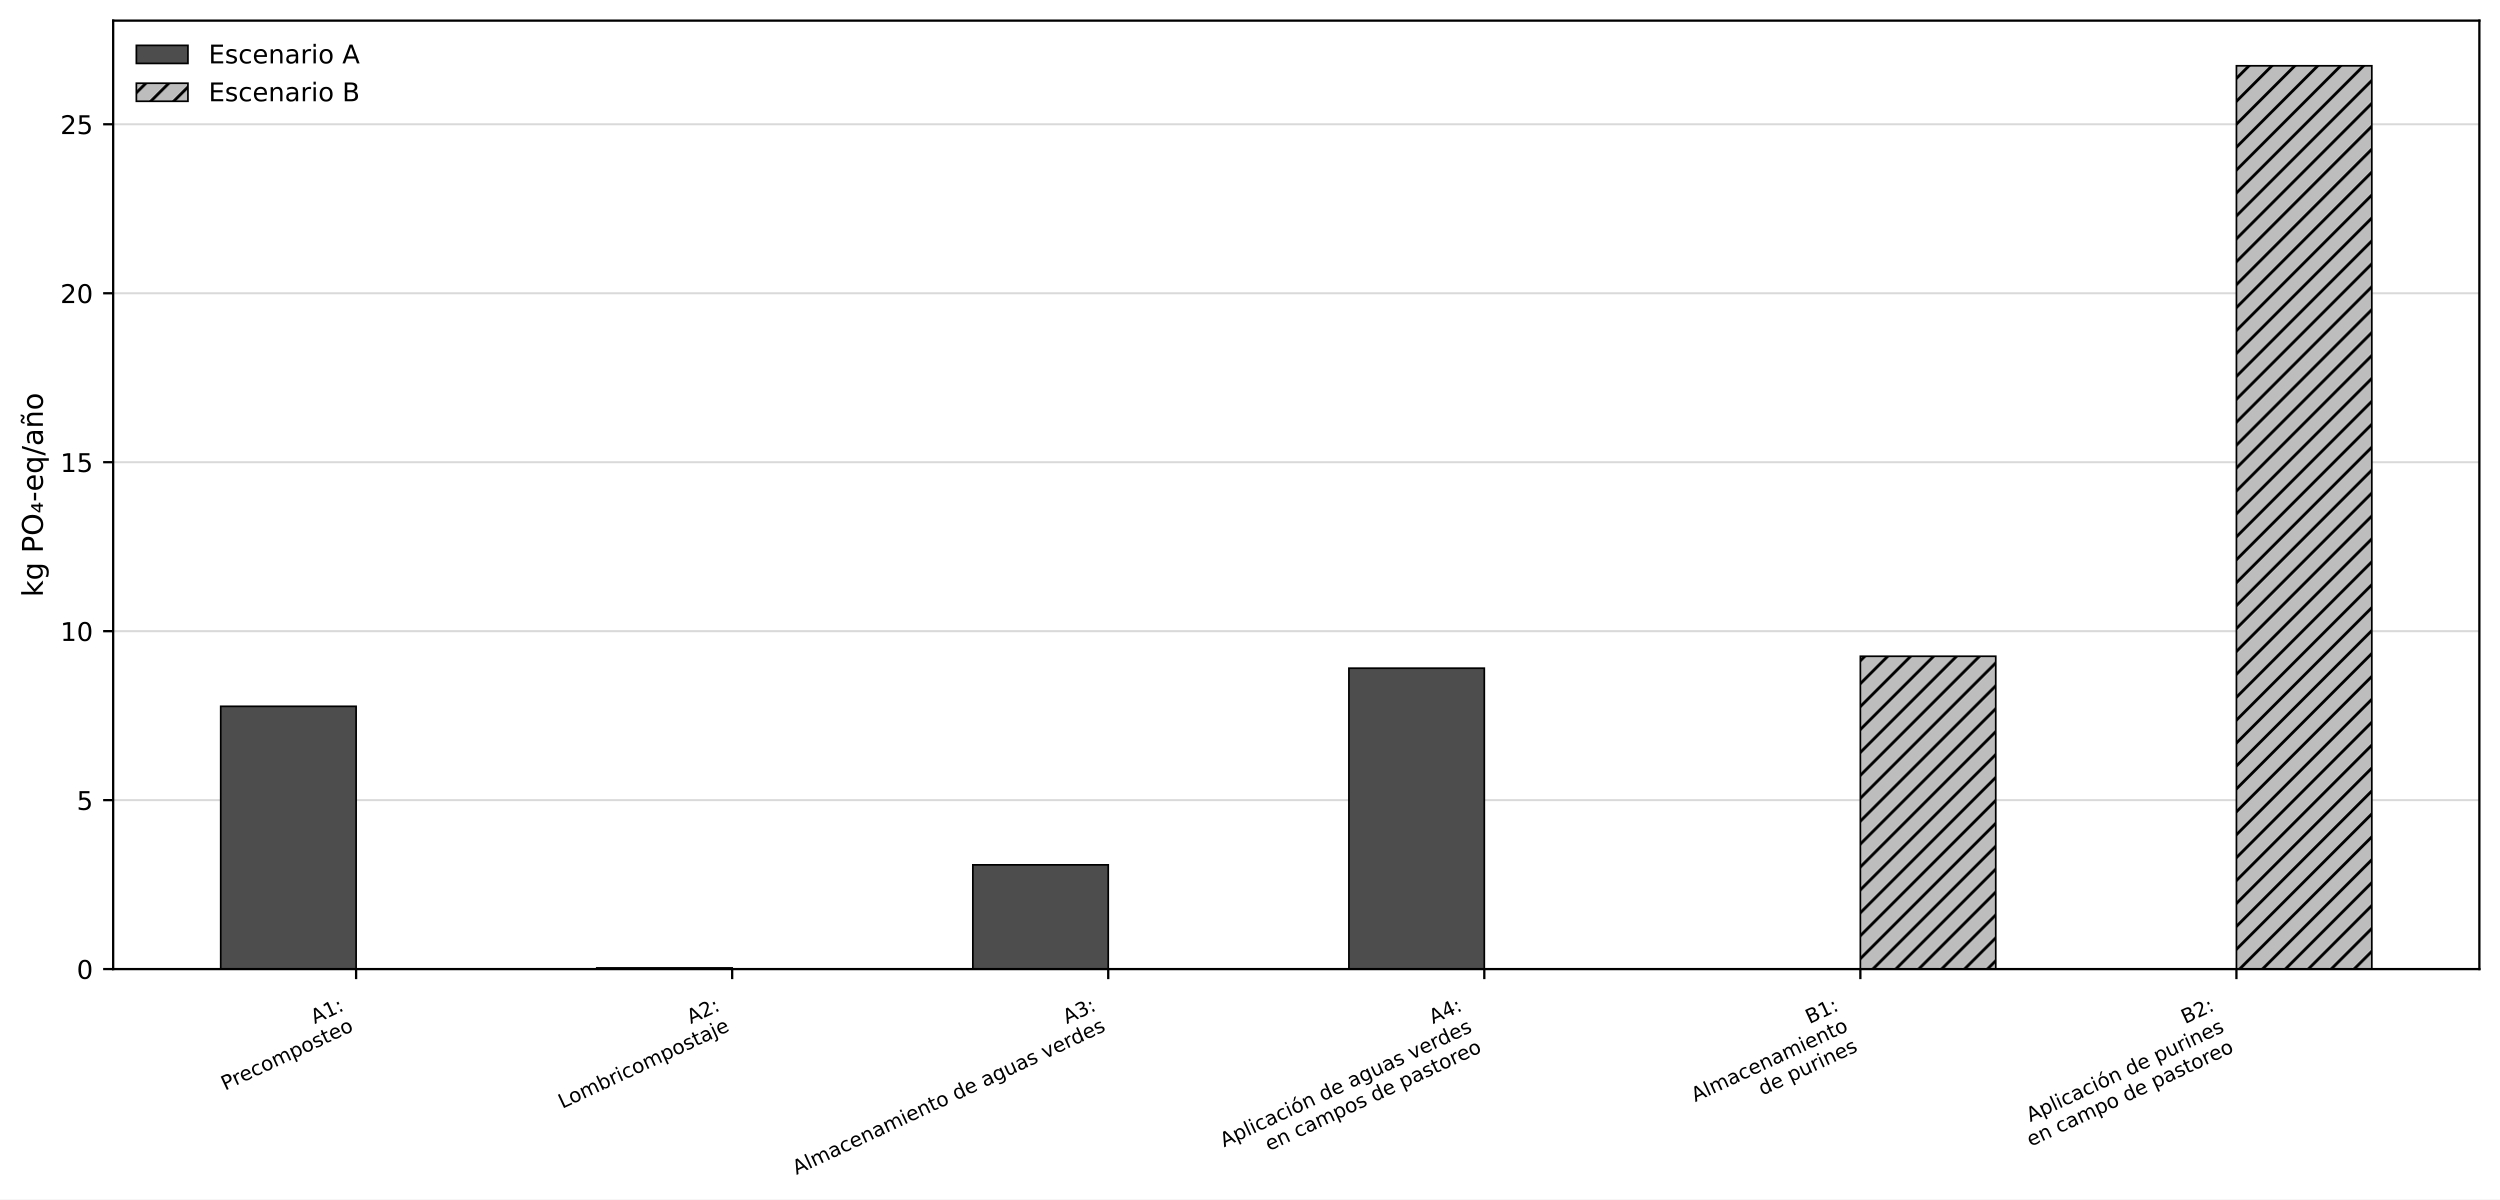
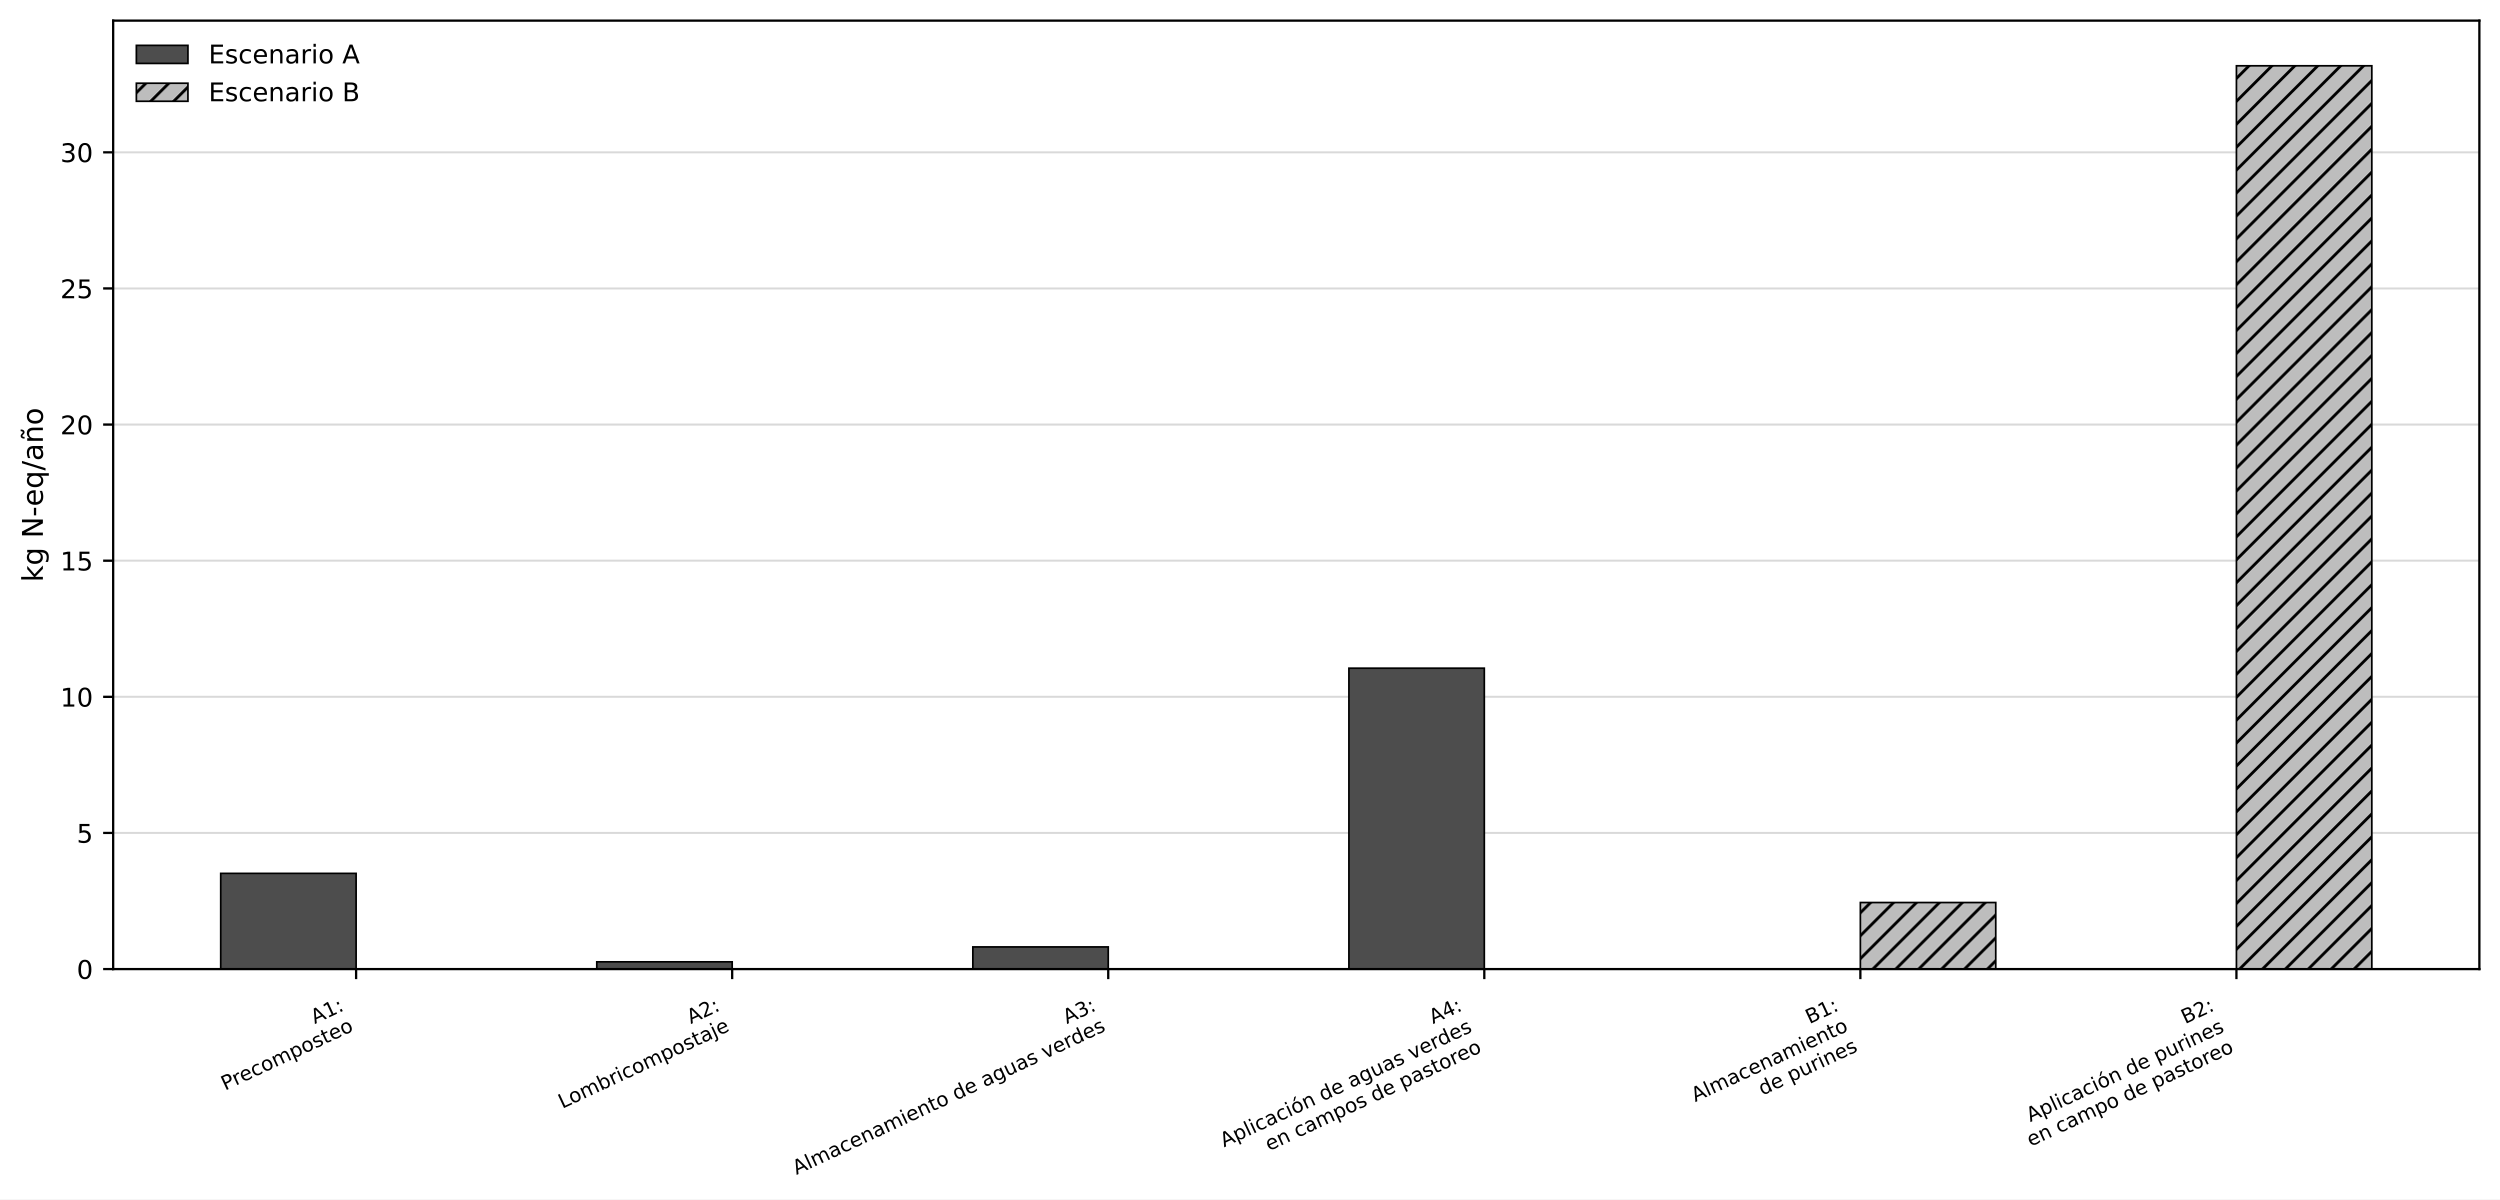
<svg xmlns="http://www.w3.org/2000/svg" xmlns:xlink="http://www.w3.org/1999/xlink" width="872.638pt" height="418.665pt" viewBox="0 0 872.638 418.665" version="1.1">
  <defs>
    <style type="text/css">*{stroke-linejoin: round; stroke-linecap: butt}</style>
  </defs>
  <g id="figure_1">
    <g id="patch_1">
      <path d="M 0 418.665 L 872.638 418.665 L 872.638 0 L 0 0 z " style="fill: #ffffff" />
    </g>
    <g id="axes_1">
      <g id="patch_2">
        <path d="M 39.501 338.264 L 865.438 338.264 L 865.438 7.2 L 39.501 7.2 z " style="fill: #ffffff" />
      </g>
      <g id="matplotlib.axis_1">
        <g id="xtick_1">
          <g id="line2d_1">
            <defs>
              <path id="m8512bdd903" d="M 0 0 L 0 3.5 " style="stroke: #000000; stroke-width: 0.8" />
            </defs>
            <g>
              <use xlink:href="#m8512bdd903" x="124.3" y="338.264" style="stroke: #000000; stroke-width: 0.8" />
            </g>
          </g>
          <g id="text_1">
            <text style="font-size: 7px; font-family: 'DejaVu Sans'" transform="translate(109.8586 357.4867) rotate(-25)">A1:</text>
            <text style="font-size: 7px; font-family: 'DejaVu Sans'" transform="translate(78.56486 380.7279) rotate(-25)">Precomposteo</text>
          </g>
        </g>
        <g id="xtick_2">
          <g id="line2d_2">
            <g>
              <use xlink:href="#m8512bdd903" x="255.568" y="338.264" style="stroke: #000000; stroke-width: 0.8" />
            </g>
          </g>
          <g id="text_2">
            <text style="font-size: 7px; font-family: 'DejaVu Sans'" transform="translate(241.1263 357.4867) rotate(-25)">A2:</text>
            <text style="font-size: 7px; font-family: 'DejaVu Sans'" transform="translate(196.2641 387.0551) rotate(-25)">Lombricompostaje</text>
          </g>
        </g>
        <g id="xtick_3">
          <g id="line2d_3">
            <g>
              <use xlink:href="#m8512bdd903" x="386.835" y="338.264" style="stroke: #000000; stroke-width: 0.8" />
            </g>
          </g>
          <g id="text_3">
            <text style="font-size: 7px; font-family: 'DejaVu Sans'" transform="translate(372.3941 357.4867) rotate(-25)">A3:</text>
            <text style="font-size: 7px; font-family: 'DejaVu Sans'" transform="translate(278.0148 410.1453) rotate(-25)">Almacenamiento de aguas verdes</text>
          </g>
        </g>
        <g id="xtick_4">
          <g id="line2d_4">
            <g>
              <use xlink:href="#m8512bdd903" x="518.103" y="338.264" style="stroke: #000000; stroke-width: 0.8" />
            </g>
          </g>
          <g id="text_4">
            <text style="font-size: 7px; font-family: 'DejaVu Sans'" transform="translate(500.2072 357.4867) rotate(-25)">A4:</text>
            <text style="font-size: 7px; font-family: 'DejaVu Sans'" transform="translate(427.2535 400.5251) rotate(-25)">Aplicación de aguas verdes</text>
            <text style="font-size: 7px; font-family: 'DejaVu Sans'" transform="translate(442.974 401.8433) rotate(-25)">en campos de pastoreo</text>
          </g>
        </g>
        <g id="xtick_5">
          <g id="line2d_5">
            <g>
              <use xlink:href="#m8512bdd903" x="649.371" y="338.264" style="stroke: #000000; stroke-width: 0.8" />
            </g>
          </g>
          <g id="text_5">
            <text style="font-size: 7px; font-family: 'DejaVu Sans'" transform="translate(631.6041 357.4927) rotate(-25)">B1:</text>
            <text style="font-size: 7px; font-family: 'DejaVu Sans'" transform="translate(591.7379 384.7314) rotate(-25)">Almacenamiento</text>
            <text style="font-size: 7px; font-family: 'DejaVu Sans'" transform="translate(615.1606 382.458) rotate(-25)">de purines</text>
          </g>
        </g>
        <g id="xtick_6">
          <g id="line2d_6">
            <g>
              <use xlink:href="#m8512bdd903" x="780.639" y="338.264" style="stroke: #000000; stroke-width: 0.8" />
            </g>
          </g>
          <g id="text_6">
            <text style="font-size: 7px; font-family: 'DejaVu Sans'" transform="translate(762.7299 357.4927) rotate(-25)">B2:</text>
            <text style="font-size: 7px; font-family: 'DejaVu Sans'" transform="translate(708.6778 391.7171) rotate(-25)">Aplicación de purines</text>
            <text style="font-size: 7px; font-family: 'DejaVu Sans'" transform="translate(708.8144 400.3022) rotate(-25)">en campo de pastoreo</text>
          </g>
        </g>
      </g>
      <g id="matplotlib.axis_2">
        <g id="ytick_1">
          <g id="line2d_7">
            <path d="M 39.501 338.264 L 865.438 338.264 " clip-path="url(#pab1ca16d95)" style="fill: none; stroke: #d9d9d9; stroke-width: 0.7; stroke-linecap: square" />
          </g>
          <g id="line2d_8">
            <defs>
              <path id="me50acbb753" d="M 0 0 L -3.5 0 " style="stroke: #000000; stroke-width: 0.8" />
            </defs>
            <g>
              <use xlink:href="#me50acbb753" x="39.501" y="338.264" style="stroke: #000000; stroke-width: 0.8" />
            </g>
          </g>
          <g id="text_7">
            <text style="font-size: 9px; font-family: 'DejaVu Sans'; text-anchor: end" x="32.501" y="341.683" transform="rotate(-0 32.50094 341.6829)">0</text>
          </g>
        </g>
        <g id="ytick_2">
          <g id="line2d_9">
-             <path d="M 39.501 279.287 L 865.438 279.287 " clip-path="url(#pab1ca16d95)" style="fill: none; stroke: #d9d9d9; stroke-width: 0.7; stroke-linecap: square" />
+             <path d="M 39.501 290.747 L 865.438 290.747 " clip-path="url(#pab1ca16d95)" style="fill: none; stroke: #d9d9d9; stroke-width: 0.7; stroke-linecap: square" />
          </g>
          <g id="line2d_10">
            <g>
-               <use xlink:href="#me50acbb753" x="39.501" y="279.287" style="stroke: #000000; stroke-width: 0.8" />
+               <use xlink:href="#me50acbb753" x="39.501" y="290.747" style="stroke: #000000; stroke-width: 0.8" />
            </g>
          </g>
          <g id="text_8">
-             <text style="font-size: 9px; font-family: 'DejaVu Sans'; text-anchor: end" x="32.501" y="282.707" transform="rotate(-0 32.50094 282.7067)">5</text>
+             <text style="font-size: 9px; font-family: 'DejaVu Sans'; text-anchor: end" x="32.501" y="294.166" transform="rotate(-0 32.50094 294.1664)">5</text>
          </g>
        </g>
        <g id="ytick_3">
          <g id="line2d_11">
-             <path d="M 39.501 220.311 L 865.438 220.311 " clip-path="url(#pab1ca16d95)" style="fill: none; stroke: #d9d9d9; stroke-width: 0.7; stroke-linecap: square" />
+             <path d="M 39.501 243.231 L 865.438 243.231 " clip-path="url(#pab1ca16d95)" style="fill: none; stroke: #d9d9d9; stroke-width: 0.7; stroke-linecap: square" />
          </g>
          <g id="line2d_12">
            <g>
-               <use xlink:href="#me50acbb753" x="39.501" y="220.311" style="stroke: #000000; stroke-width: 0.8" />
+               <use xlink:href="#me50acbb753" x="39.501" y="243.231" style="stroke: #000000; stroke-width: 0.8" />
            </g>
          </g>
          <g id="text_9">
-             <text style="font-size: 9px; font-family: 'DejaVu Sans'; text-anchor: end" x="32.501" y="223.731" transform="rotate(-0 32.50094 223.7306)">10</text>
+             <text style="font-size: 9px; font-family: 'DejaVu Sans'; text-anchor: end" x="32.501" y="246.65" transform="rotate(-0 32.50094 246.6499)">10</text>
          </g>
        </g>
        <g id="ytick_4">
          <g id="line2d_13">
-             <path d="M 39.501 161.335 L 865.438 161.335 " clip-path="url(#pab1ca16d95)" style="fill: none; stroke: #d9d9d9; stroke-width: 0.7; stroke-linecap: square" />
+             <path d="M 39.501 195.714 L 865.438 195.714 " clip-path="url(#pab1ca16d95)" style="fill: none; stroke: #d9d9d9; stroke-width: 0.7; stroke-linecap: square" />
          </g>
          <g id="line2d_14">
            <g>
-               <use xlink:href="#me50acbb753" x="39.501" y="161.335" style="stroke: #000000; stroke-width: 0.8" />
+               <use xlink:href="#me50acbb753" x="39.501" y="195.714" style="stroke: #000000; stroke-width: 0.8" />
            </g>
          </g>
          <g id="text_10">
-             <text style="font-size: 9px; font-family: 'DejaVu Sans'; text-anchor: end" x="32.501" y="164.754" transform="rotate(-0 32.50094 164.7545)">15</text>
+             <text style="font-size: 9px; font-family: 'DejaVu Sans'; text-anchor: end" x="32.501" y="199.133" transform="rotate(-0 32.50094 199.1334)">15</text>
          </g>
        </g>
        <g id="ytick_5">
          <g id="line2d_15">
-             <path d="M 39.501 102.359 L 865.438 102.359 " clip-path="url(#pab1ca16d95)" style="fill: none; stroke: #d9d9d9; stroke-width: 0.7; stroke-linecap: square" />
+             <path d="M 39.501 148.198 L 865.438 148.198 " clip-path="url(#pab1ca16d95)" style="fill: none; stroke: #d9d9d9; stroke-width: 0.7; stroke-linecap: square" />
          </g>
          <g id="line2d_16">
            <g>
-               <use xlink:href="#me50acbb753" x="39.501" y="102.359" style="stroke: #000000; stroke-width: 0.8" />
+               <use xlink:href="#me50acbb753" x="39.501" y="148.198" style="stroke: #000000; stroke-width: 0.8" />
            </g>
          </g>
          <g id="text_11">
-             <text style="font-size: 9px; font-family: 'DejaVu Sans'; text-anchor: end" x="32.501" y="105.778" transform="rotate(-0 32.50094 105.7783)">20</text>
+             <text style="font-size: 9px; font-family: 'DejaVu Sans'; text-anchor: end" x="32.501" y="151.617" transform="rotate(-0 32.50094 151.6169)">20</text>
          </g>
        </g>
        <g id="ytick_6">
          <g id="line2d_17">
-             <path d="M 39.501 43.383 L 865.438 43.383 " clip-path="url(#pab1ca16d95)" style="fill: none; stroke: #d9d9d9; stroke-width: 0.7; stroke-linecap: square" />
+             <path d="M 39.501 100.681 L 865.438 100.681 " clip-path="url(#pab1ca16d95)" style="fill: none; stroke: #d9d9d9; stroke-width: 0.7; stroke-linecap: square" />
          </g>
          <g id="line2d_18">
            <g>
-               <use xlink:href="#me50acbb753" x="39.501" y="43.383" style="stroke: #000000; stroke-width: 0.8" />
+               <use xlink:href="#me50acbb753" x="39.501" y="100.681" style="stroke: #000000; stroke-width: 0.8" />
            </g>
          </g>
          <g id="text_12">
-             <text style="font-size: 9px; font-family: 'DejaVu Sans'; text-anchor: end" x="32.501" y="46.802" transform="rotate(-0 32.50094 46.80218)">25</text>
-           </g>
-         </g>
-         <g id="text_13">
-           <text style="font-size: 10px; font-family: 'DejaVu Sans'; text-anchor: middle" x="14.969" y="172.732" transform="rotate(-90 14.96875 172.7318)">kg PO₄-eq/año</text>
+             <text style="font-size: 9px; font-family: 'DejaVu Sans'; text-anchor: end" x="32.501" y="104.1" transform="rotate(-0 32.50094 104.1004)">25</text>
+           </g>
+         </g>
+         <g id="ytick_7">
+           <g id="line2d_19">
+             <path d="M 39.501 53.165 L 865.438 53.165 " clip-path="url(#pab1ca16d95)" style="fill: none; stroke: #d9d9d9; stroke-width: 0.7; stroke-linecap: square" />
+           </g>
+           <g id="line2d_20">
+             <g>
+               <use xlink:href="#me50acbb753" x="39.501" y="53.165" style="stroke: #000000; stroke-width: 0.8" />
+             </g>
+           </g>
+           <g id="text_13">
+             <text style="font-size: 9px; font-family: 'DejaVu Sans'; text-anchor: end" x="32.501" y="56.584" transform="rotate(-0 32.50094 56.58384)">30</text>
+           </g>
+         </g>
+         <g id="text_14">
+           <text style="font-size: 10px; font-family: 'DejaVu Sans'; text-anchor: middle" x="14.969" y="172.732" transform="rotate(-90 14.96875 172.7318)">kg N-eq/año</text>
        </g>
      </g>
      <g id="patch_3">
-         <path d="M 77.044 338.264 L 124.3 338.264 L 124.3 246.554 L 77.044 246.554 z " clip-path="url(#pab1ca16d95)" style="fill: #4d4d4d; stroke: #000000; stroke-width: 0.6; stroke-linejoin: miter" />
+         <path d="M 77.044 338.264 L 124.3 338.264 L 124.3 304.851 L 77.044 304.851 z " clip-path="url(#pab1ca16d95)" style="fill: #4d4d4d; stroke: #000000; stroke-width: 0.6; stroke-linejoin: miter" />
      </g>
      <g id="patch_4">
-         <path d="M 208.311 338.264 L 255.568 338.264 L 255.568 337.871 L 208.311 337.871 z " clip-path="url(#pab1ca16d95)" style="fill: #4d4d4d; stroke: #000000; stroke-width: 0.6; stroke-linejoin: miter" />
+         <path d="M 208.311 338.264 L 255.568 338.264 L 255.568 335.732 L 208.311 335.732 z " clip-path="url(#pab1ca16d95)" style="fill: #4d4d4d; stroke: #000000; stroke-width: 0.6; stroke-linejoin: miter" />
      </g>
      <g id="patch_5">
-         <path d="M 339.579 338.264 L 386.835 338.264 L 386.835 301.891 L 339.579 301.891 z " clip-path="url(#pab1ca16d95)" style="fill: #4d4d4d; stroke: #000000; stroke-width: 0.6; stroke-linejoin: miter" />
+         <path d="M 339.579 338.264 L 386.835 338.264 L 386.835 330.525 L 339.579 330.525 z " clip-path="url(#pab1ca16d95)" style="fill: #4d4d4d; stroke: #000000; stroke-width: 0.6; stroke-linejoin: miter" />
      </g>
      <g id="patch_6">
        <path d="M 470.847 338.264 L 518.103 338.264 L 518.103 233.235 L 470.847 233.235 z " clip-path="url(#pab1ca16d95)" style="fill: #4d4d4d; stroke: #000000; stroke-width: 0.6; stroke-linejoin: miter" />
      </g>
      <g id="patch_7">
        <path d="M 602.115 338.264 L 649.371 338.264 L 649.371 338.264 L 602.115 338.264 z " clip-path="url(#pab1ca16d95)" style="fill: #4d4d4d; stroke: #000000; stroke-width: 0.6; stroke-linejoin: miter" />
      </g>
      <g id="patch_8">
        <path d="M 733.382 338.264 L 780.639 338.264 L 780.639 338.264 L 733.382 338.264 z " clip-path="url(#pab1ca16d95)" style="fill: #4d4d4d; stroke: #000000; stroke-width: 0.6; stroke-linejoin: miter" />
      </g>
      <g id="patch_9">
        <path d="M 124.3 338.264 L 171.556 338.264 L 171.556 338.264 L 124.3 338.264 z " clip-path="url(#pab1ca16d95)" style="fill: url(#h616a057982); stroke: #000000; stroke-width: 0.6; stroke-linejoin: miter" />
      </g>
      <g id="patch_10">
        <path d="M 255.568 338.264 L 302.824 338.264 L 302.824 338.264 L 255.568 338.264 z " clip-path="url(#pab1ca16d95)" style="fill: url(#h616a057982); stroke: #000000; stroke-width: 0.6; stroke-linejoin: miter" />
      </g>
      <g id="patch_11">
        <path d="M 386.835 338.264 L 434.092 338.264 L 434.092 338.264 L 386.835 338.264 z " clip-path="url(#pab1ca16d95)" style="fill: url(#h616a057982); stroke: #000000; stroke-width: 0.6; stroke-linejoin: miter" />
      </g>
      <g id="patch_12">
        <path d="M 518.103 338.264 L 565.36 338.264 L 565.36 338.264 L 518.103 338.264 z " clip-path="url(#pab1ca16d95)" style="fill: url(#h616a057982); stroke: #000000; stroke-width: 0.6; stroke-linejoin: miter" />
      </g>
      <g id="patch_13">
-         <path d="M 649.371 338.264 L 696.627 338.264 L 696.627 229.07 L 649.371 229.07 z " clip-path="url(#pab1ca16d95)" style="fill: url(#h616a057982); stroke: #000000; stroke-width: 0.6; stroke-linejoin: miter" />
+         <path d="M 649.371 338.264 L 696.627 338.264 L 696.627 315.033 L 649.371 315.033 z " clip-path="url(#pab1ca16d95)" style="fill: url(#h616a057982); stroke: #000000; stroke-width: 0.6; stroke-linejoin: miter" />
      </g>
      <g id="patch_14">
        <path d="M 780.639 338.264 L 827.895 338.264 L 827.895 22.965 L 780.639 22.965 z " clip-path="url(#pab1ca16d95)" style="fill: url(#h616a057982); stroke: #000000; stroke-width: 0.6; stroke-linejoin: miter" />
      </g>
      <g id="patch_15">
        <path d="M 39.501 338.264 L 39.501 7.2 " style="fill: none; stroke: #000000; stroke-width: 0.8; stroke-linejoin: miter; stroke-linecap: square" />
      </g>
      <g id="patch_16">
        <path d="M 865.438 338.264 L 865.438 7.2 " style="fill: none; stroke: #000000; stroke-width: 0.8; stroke-linejoin: miter; stroke-linecap: square" />
      </g>
      <g id="patch_17">
        <path d="M 39.501 338.264 L 865.438 338.264 " style="fill: none; stroke: #000000; stroke-width: 0.8; stroke-linejoin: miter; stroke-linecap: square" />
      </g>
      <g id="patch_18">
        <path d="M 39.501 7.2 L 865.438 7.2 " style="fill: none; stroke: #000000; stroke-width: 0.8; stroke-linejoin: miter; stroke-linecap: square" />
      </g>
      <g id="legend_1">
        <g id="patch_19">
          <path d="M 47.601 22.139 L 65.601 22.139 L 65.601 15.839 L 47.601 15.839 z " style="fill: #4d4d4d; stroke: #000000; stroke-width: 0.6; stroke-linejoin: miter" />
        </g>
-         <g id="text_14">
+         <g id="text_15">
          <text style="font-size: 9px; font-family: 'DejaVu Sans'; text-anchor: start" x="72.801" y="22.139" transform="rotate(-0 72.80094 22.13859)">Escenario A</text>
        </g>
        <g id="patch_20">
          <path d="M 47.601 35.349 L 65.601 35.349 L 65.601 29.049 L 47.601 29.049 z " style="fill: url(#h616a057982); stroke: #000000; stroke-width: 0.6; stroke-linejoin: miter" />
        </g>
-         <g id="text_15">
+         <g id="text_16">
          <text style="font-size: 9px; font-family: 'DejaVu Sans'; text-anchor: start" x="72.801" y="35.349" transform="rotate(-0 72.80094 35.34891)">Escenario B</text>
        </g>
      </g>
    </g>
  </g>
  <defs>
    <clipPath id="pab1ca16d95">
      <rect x="39.501" y="7.2" width="825.937" height="331.064" />
    </clipPath>
  </defs>
  <defs>
    <pattern id="h616a057982" patternUnits="userSpaceOnUse" x="0" y="0" width="72" height="72">
      <rect x="0" y="0" width="73" height="73" fill="#bdbdbd" />
      <path d="M -36 36 L 36 -36 M -32 40 L 40 -32 M -28 44 L 44 -28 M -24 48 L 48 -24 M -20 52 L 52 -20 M -16 56 L 56 -16 M -12 60 L 60 -12 M -8 64 L 64 -8 M -4 68 L 68 -4 M 0 72 L 72 0 M 4 76 L 76 4 M 8 80 L 80 8 M 12 84 L 84 12 M 16 88 L 88 16 M 20 92 L 92 20 M 24 96 L 96 24 M 28 100 L 100 28 M 32 104 L 104 32 M 36 108 L 108 36 " style="fill: #000000; stroke: #000000; stroke-width: 1.0; stroke-linecap: butt; stroke-linejoin: miter" />
    </pattern>
  </defs>
</svg>
